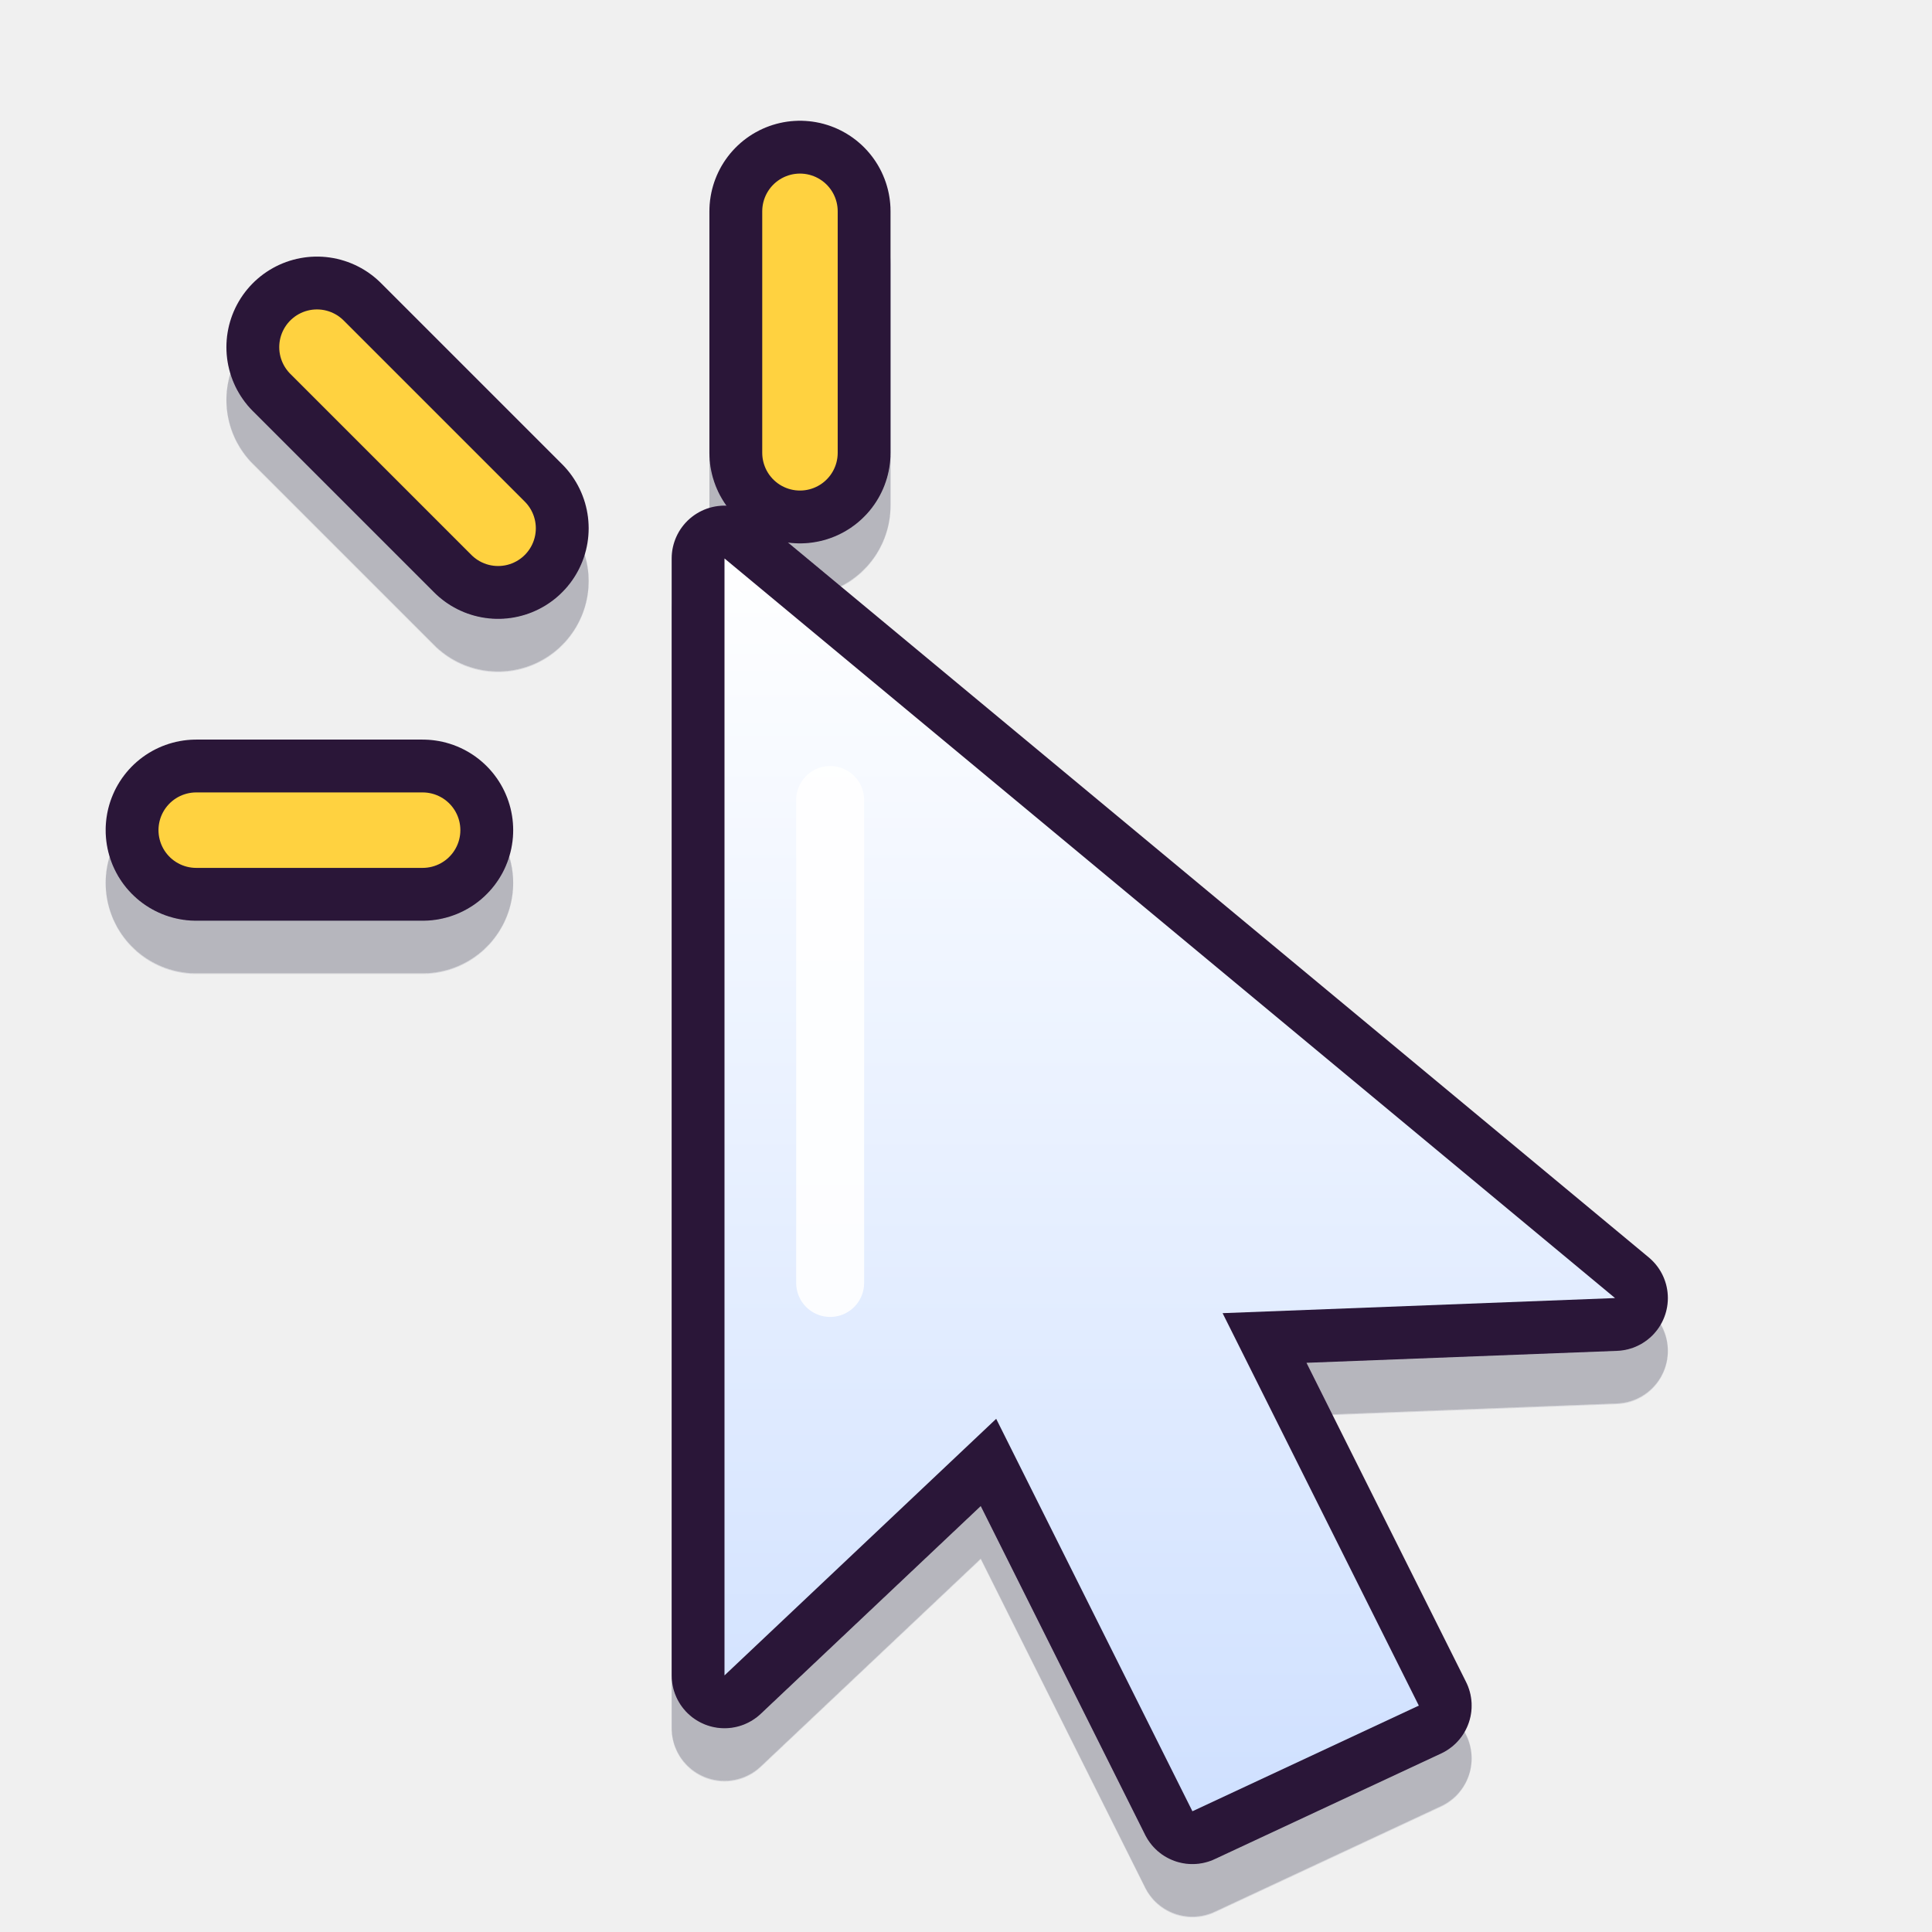
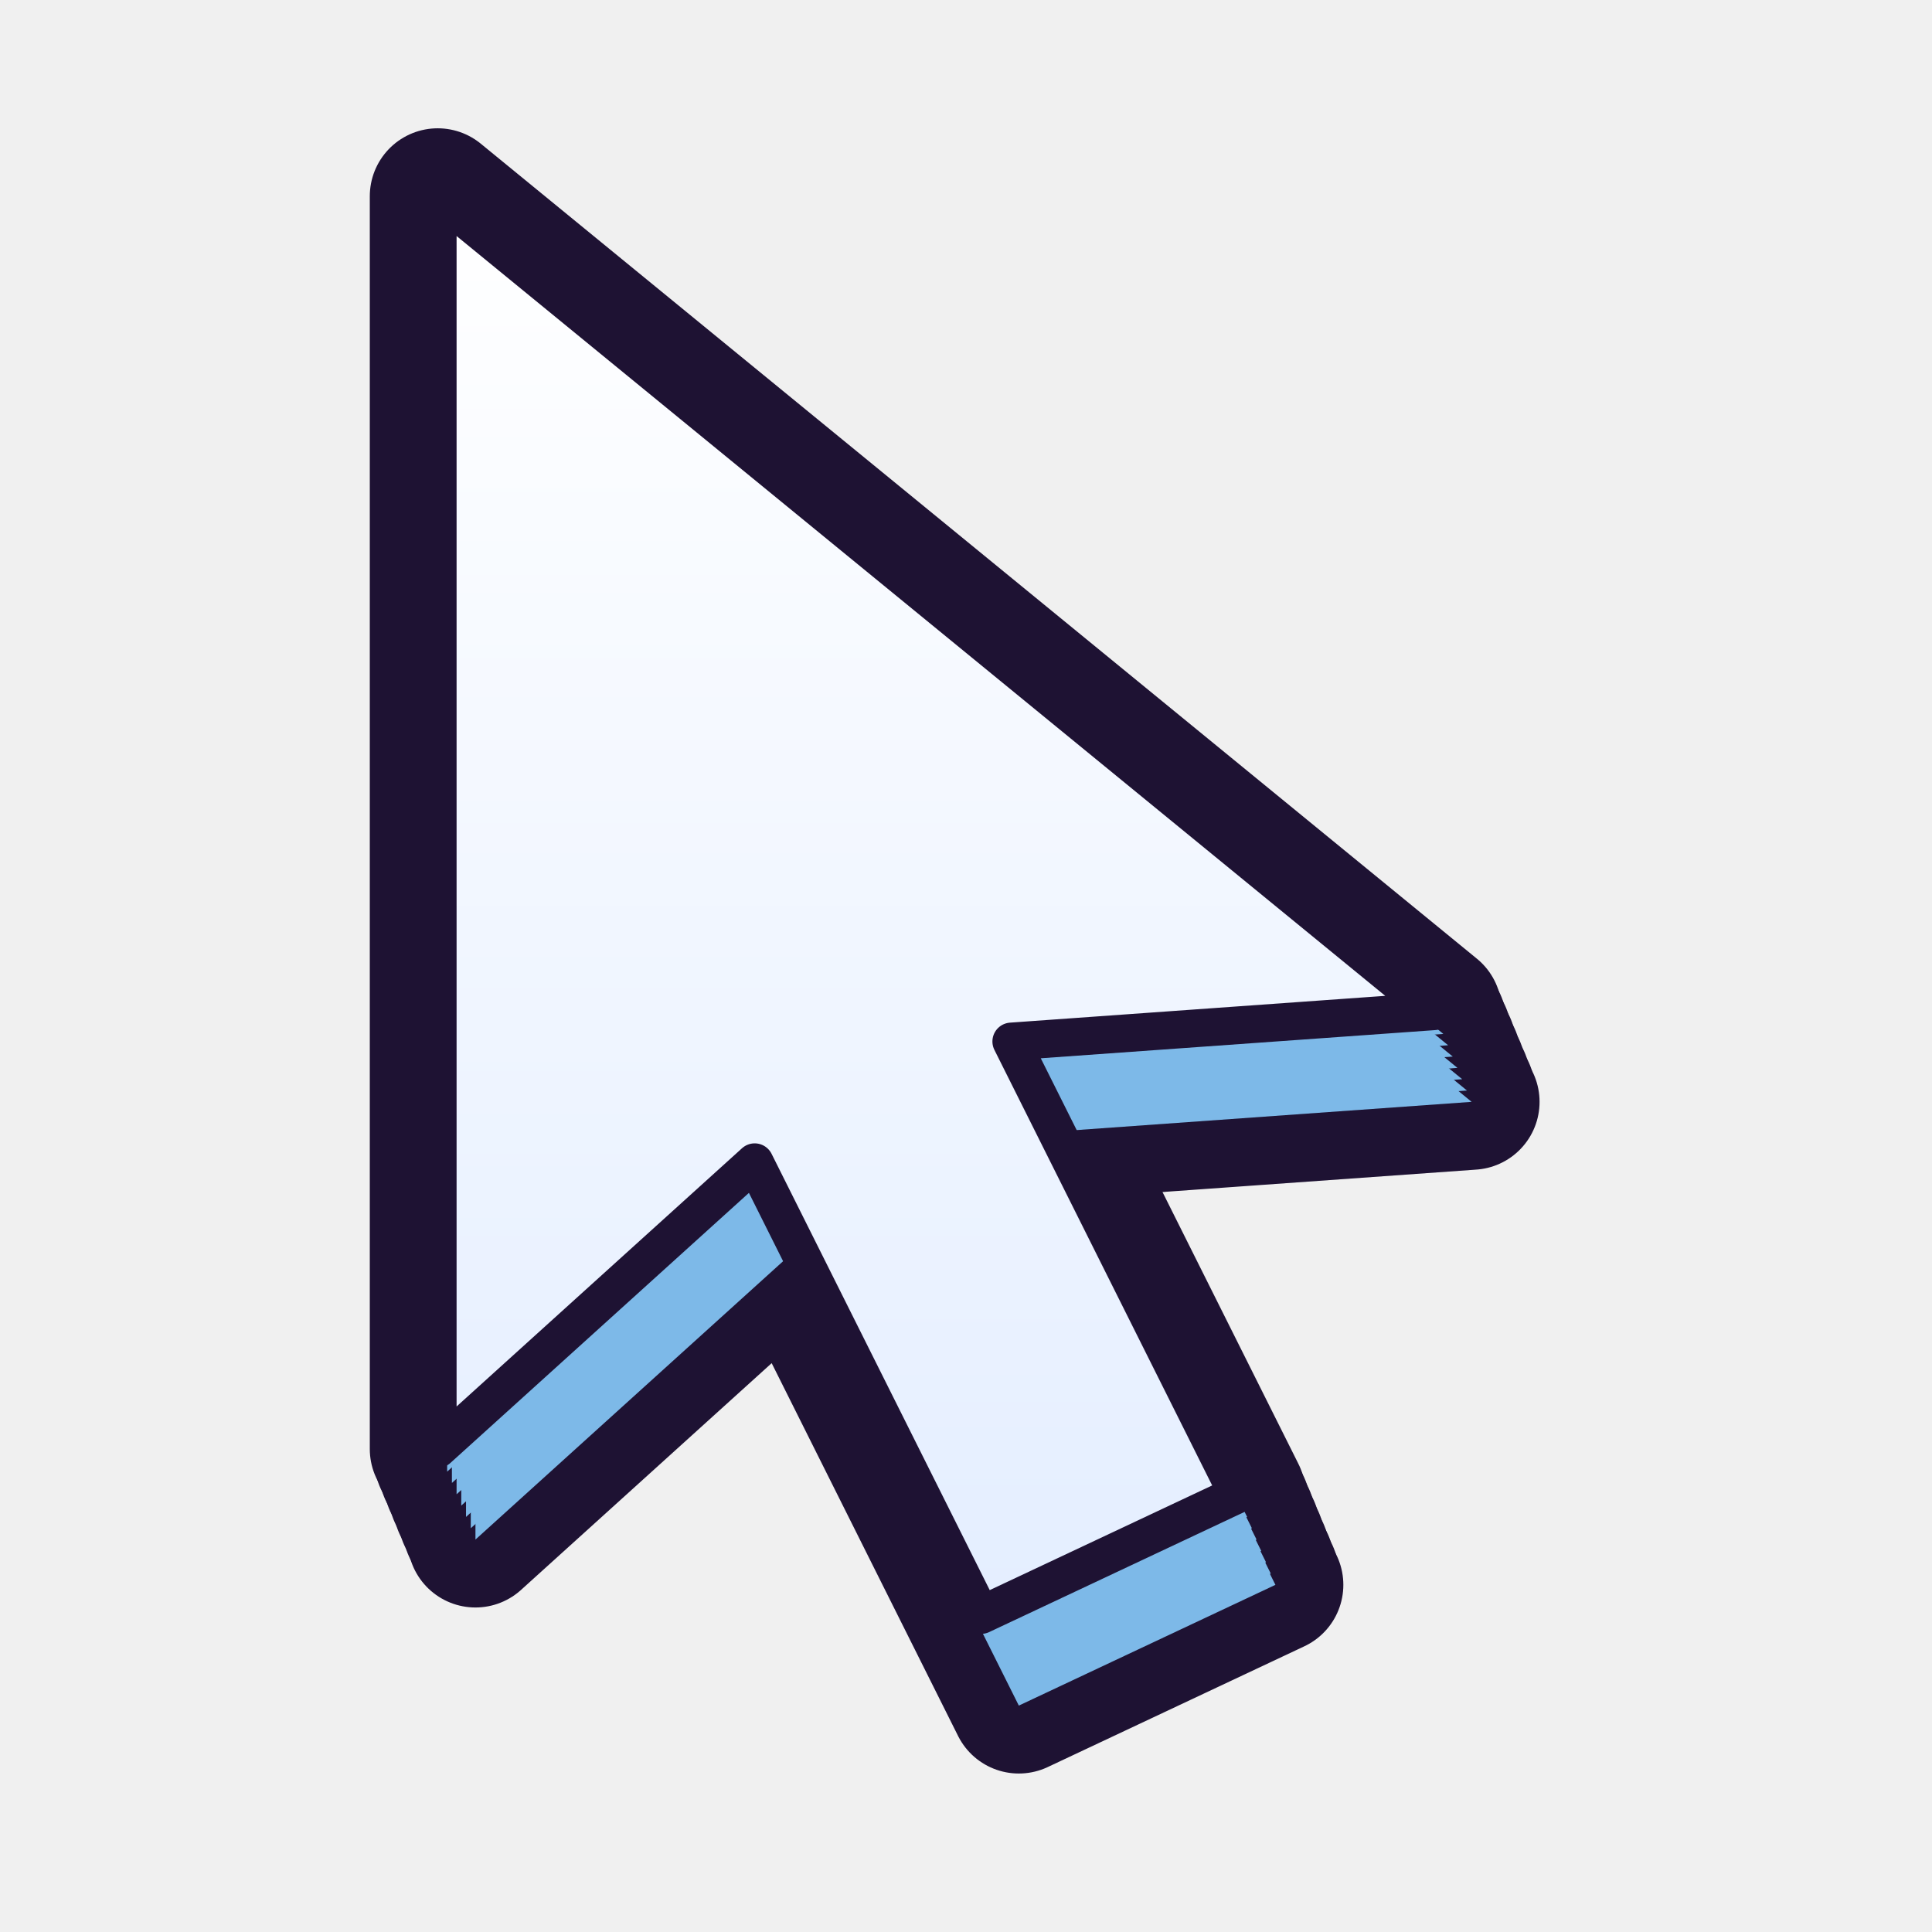
<svg xmlns="http://www.w3.org/2000/svg" viewBox="0 0 256 256" width="256" height="256">
  <defs>
-     <filter id="sh" x="-20%" y="-20%" width="140%" height="140%">
-       <feDropShadow dx="0" dy="7" stdDeviation="0" flood-color="#2A1638" flood-opacity="0.28" />
-     </filter>
+     <linearGradient id="clk" x1="0" y1="0" x2="0" y2="1">
+       <stop offset="0" stop-color="#FFFFFF" />
+       <stop offset="1" stop-color="#E4EEFF" />
+     </linearGradient>
  </defs>
-   <g filter="url(#sh)">
-     <defs>
-       <linearGradient id="clk" x1="0" y1="0" x2="0" y2="1">
-         <stop offset="0" stop-color="#FFFFFF" />
-         <stop offset="1" stop-color="#CFE0FF" />
-       </linearGradient>
-     </defs>
-     <path d="M66 70 L42 46" fill="none" stroke="#2A1638" stroke-width="24" stroke-linecap="round" stroke-linejoin="round" />
-     <path d="M66 70 L42 46" fill="none" stroke="#FFD23F" stroke-width="10" stroke-linecap="round" stroke-linejoin="round" />
-     <path d="M56 110 L26 110" fill="none" stroke="#2A1638" stroke-width="24" stroke-linecap="round" stroke-linejoin="round" />
-     <path d="M56 110 L26 110" fill="none" stroke="#FFD23F" stroke-width="10" stroke-linecap="round" stroke-linejoin="round" />
-     <path d="M106 60 L106 28" fill="none" stroke="#2A1638" stroke-width="24" stroke-linecap="round" stroke-linejoin="round" />
-     <path d="M106 60 L106 28" fill="none" stroke="#FFD23F" stroke-width="10" stroke-linecap="round" stroke-linejoin="round" />
-     <polygon points="96,74 96,222 132,188 158,240 188,226 162,174 214,172" fill="url(#clk)" stroke="#2A1638" stroke-width="14" stroke-linejoin="round" paint-order="stroke" />
-     <path d="M110 106 L110 170" fill="none" stroke="#FFFFFF" stroke-width="9" stroke-linecap="round" opacity="0.9" />
+   <polygon points="58,26 58,192 100,154 130,214 164,198 134,138 190,134" fill="#1E1233" stroke="#1E1233" stroke-width="18" stroke-linejoin="round" />
+   <g transform="translate(0.62 1.50)">
+     <polygon points="58,26 58,192 100,154 130,214 164,198 134,138 190,134" fill="#1E1233" stroke="#1E1233" stroke-width="18" stroke-linejoin="round" />
  </g>
+   <g transform="translate(1.25 3.00)">
+     <polygon points="58,26 58,192 100,154 130,214 164,198 134,138 190,134" fill="#1E1233" stroke="#1E1233" stroke-width="18" stroke-linejoin="round" />
+   </g>
+   <g transform="translate(1.88 4.50)">
+     <polygon points="58,26 58,192 100,154 130,214 164,198 134,138 190,134" fill="#1E1233" stroke="#1E1233" stroke-width="18" stroke-linejoin="round" />
+   </g>
+   <g transform="translate(2.50 6.00)">
+     <polygon points="58,26 58,192 100,154 130,214 164,198 134,138 190,134" fill="#1E1233" stroke="#1E1233" stroke-width="18" stroke-linejoin="round" />
+   </g>
+   <g transform="translate(3.12 7.50)">
+     <polygon points="58,26 58,192 100,154 130,214 164,198 134,138 190,134" fill="#1E1233" stroke="#1E1233" stroke-width="18" stroke-linejoin="round" />
+   </g>
+   <g transform="translate(3.75 9.00)">
+     <polygon points="58,26 58,192 100,154 130,214 164,198 134,138 190,134" fill="#1E1233" stroke="#1E1233" stroke-width="18" stroke-linejoin="round" />
+   </g>
+   <g transform="translate(4.38 10.50)">
+     <polygon points="58,26 58,192 100,154 130,214 164,198 134,138 190,134" fill="#1E1233" stroke="#1E1233" stroke-width="18" stroke-linejoin="round" />
+   </g>
+   <g transform="translate(5.00 12.00)">
+     <polygon points="58,26 58,192 100,154 130,214 164,198 134,138 190,134" fill="#1E1233" stroke="#1E1233" stroke-width="18" stroke-linejoin="round" />
+   </g>
+   <g transform="translate(0.62 1.50)">
+     <polygon points="58,26 58,192 100,154 130,214 164,198 134,138 190,134" fill="#7DB9E8" />
+   </g>
+   <g transform="translate(1.25 3.00)">
+     <polygon points="58,26 58,192 100,154 130,214 164,198 134,138 190,134" fill="#7DB9E8" />
+   </g>
+   <g transform="translate(1.88 4.50)">
+     <polygon points="58,26 58,192 100,154 130,214 164,198 134,138 190,134" fill="#7DB9E8" />
+   </g>
+   <g transform="translate(2.50 6.00)">
+     <polygon points="58,26 58,192 100,154 130,214 164,198 134,138 190,134" fill="#7DB9E8" />
+   </g>
+   <g transform="translate(3.12 7.50)">
+     <polygon points="58,26 58,192 100,154 130,214 164,198 134,138 190,134" fill="#7DB9E8" />
+   </g>
+   <g transform="translate(3.75 9.00)">
+     <polygon points="58,26 58,192 100,154 130,214 164,198 134,138 190,134" fill="#7DB9E8" />
+   </g>
+   <g transform="translate(4.38 10.50)">
+     <polygon points="58,26 58,192 100,154 130,214 164,198 134,138 190,134" fill="#7DB9E8" />
+   </g>
+   <g transform="translate(5.00 12.00)">
+     <polygon points="58,26 58,192 100,154 130,214 164,198 134,138 190,134" fill="#7DB9E8" />
+   </g>
+   <polygon points="58,26 58,192 100,154 130,214 164,198 134,138 190,134" fill="url(#clk)" stroke="#1E1233" stroke-width="5" stroke-linejoin="round" />
</svg>
